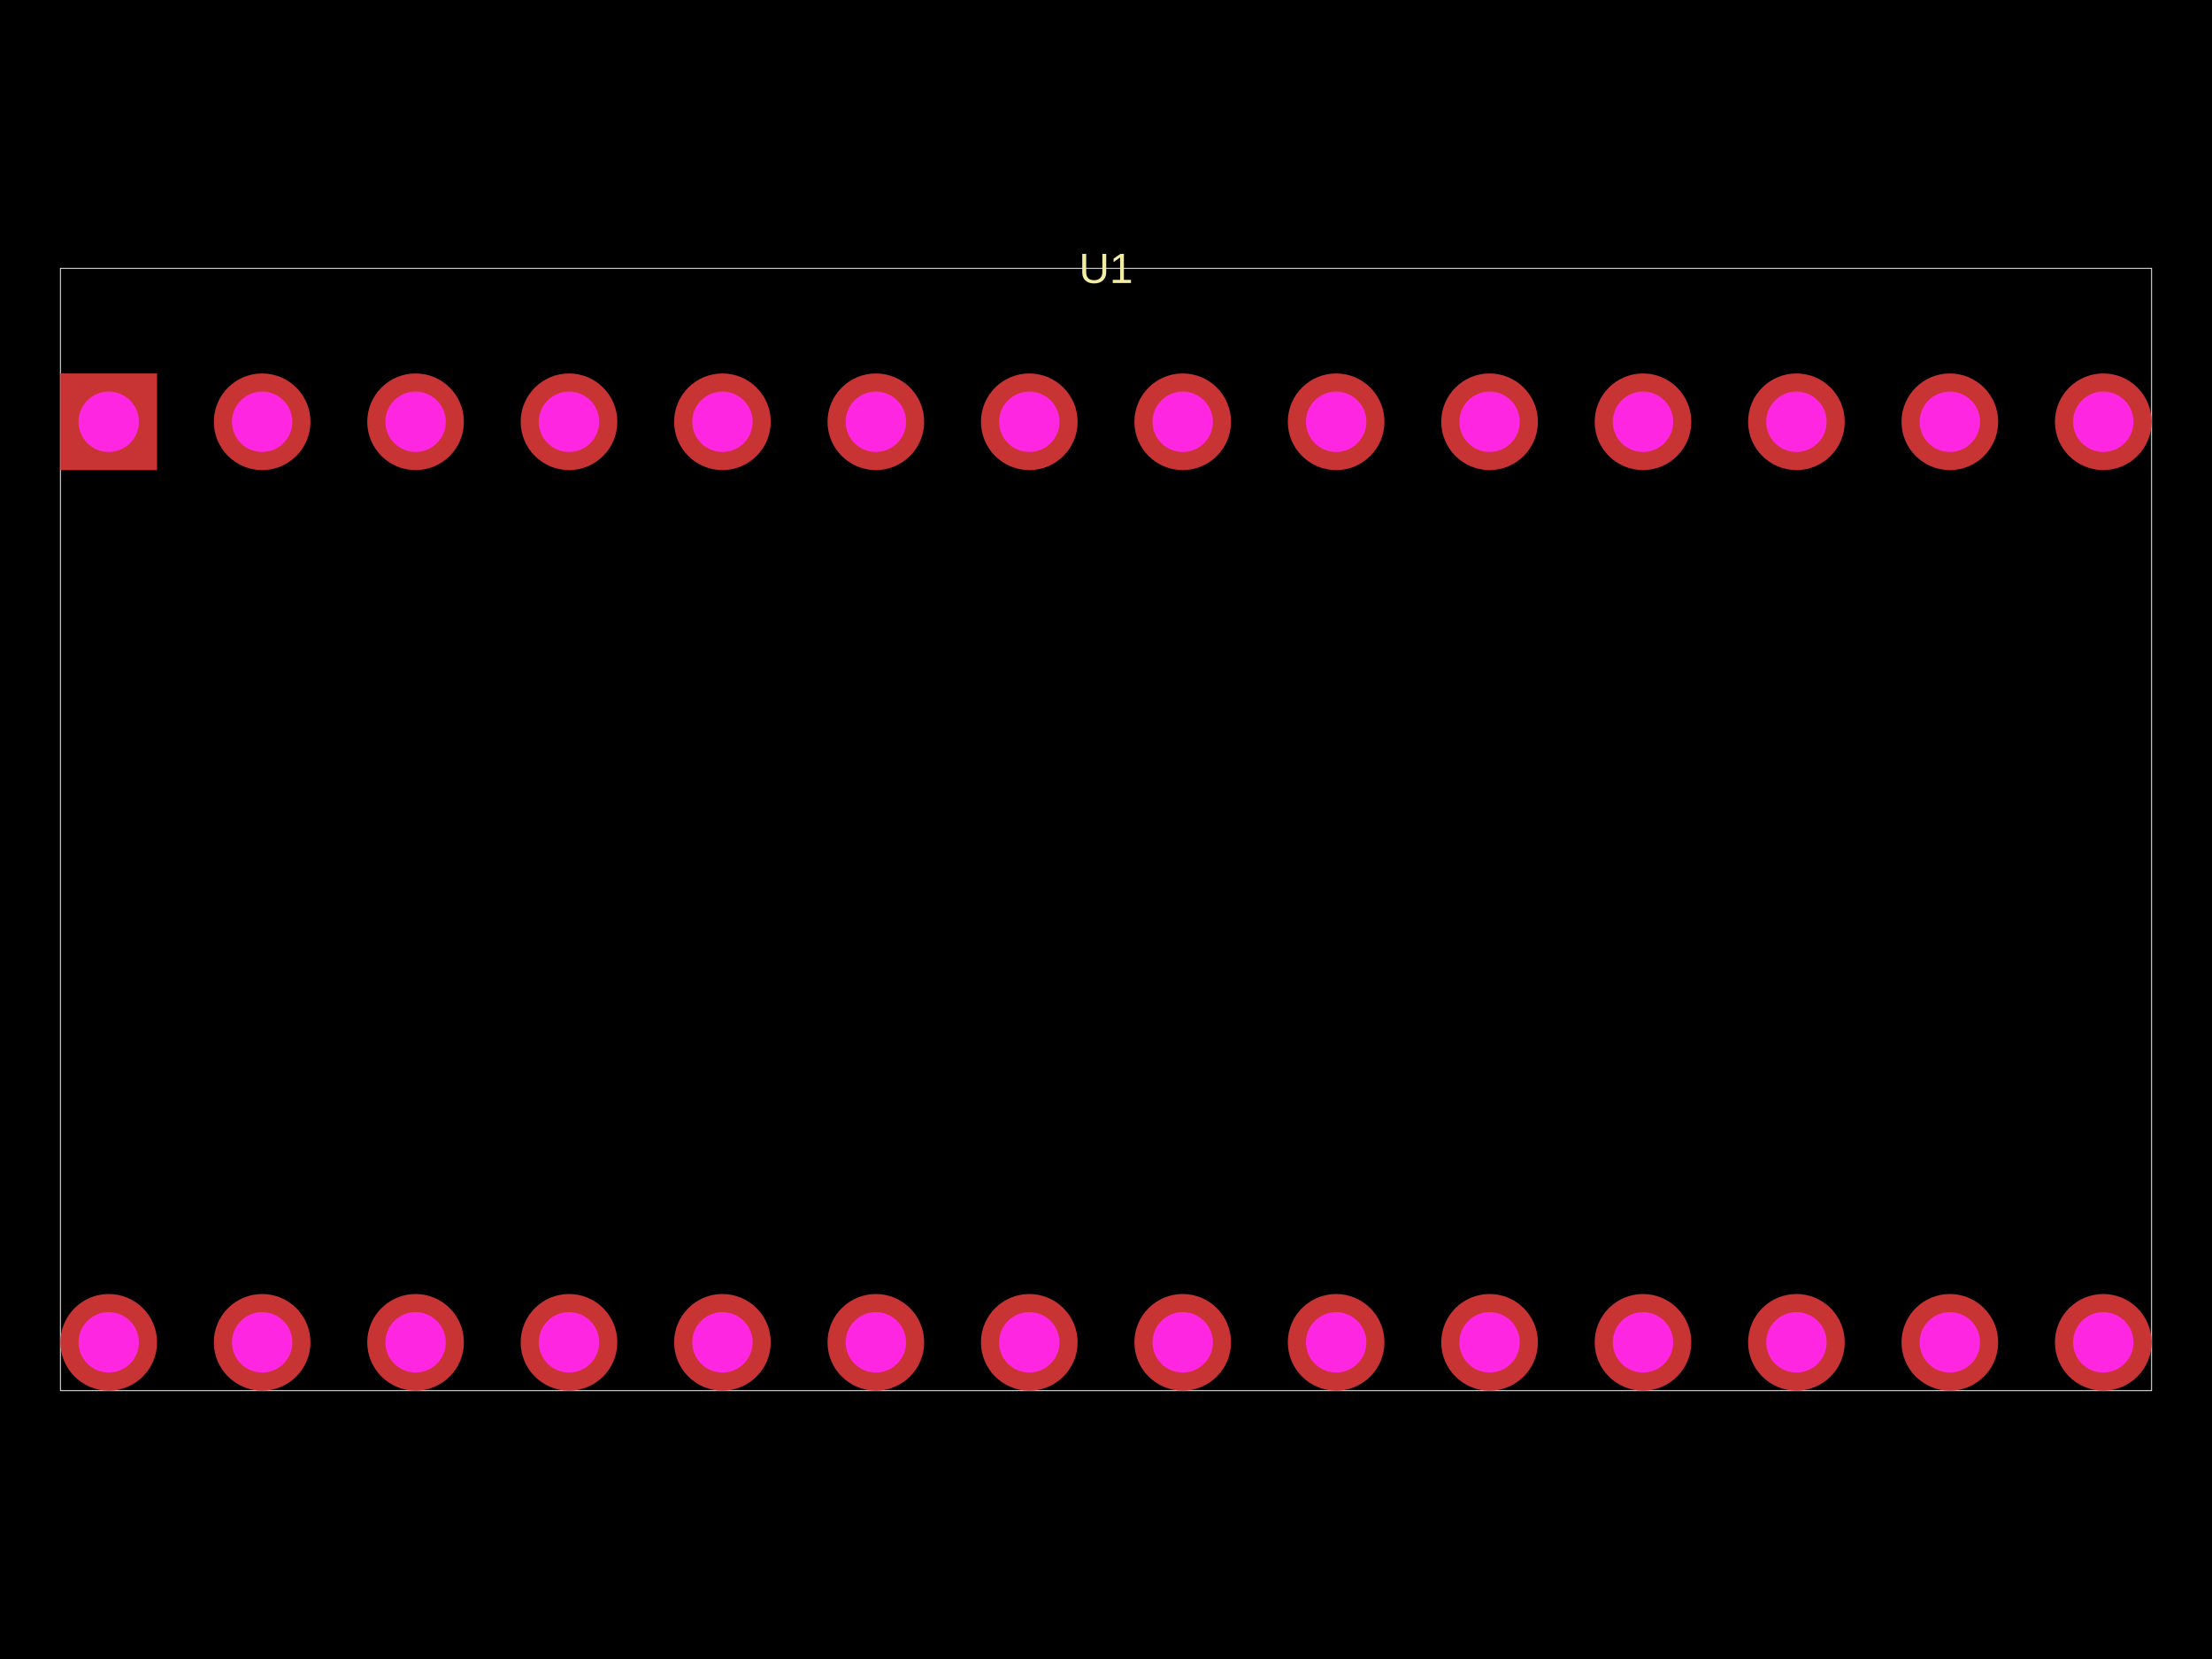
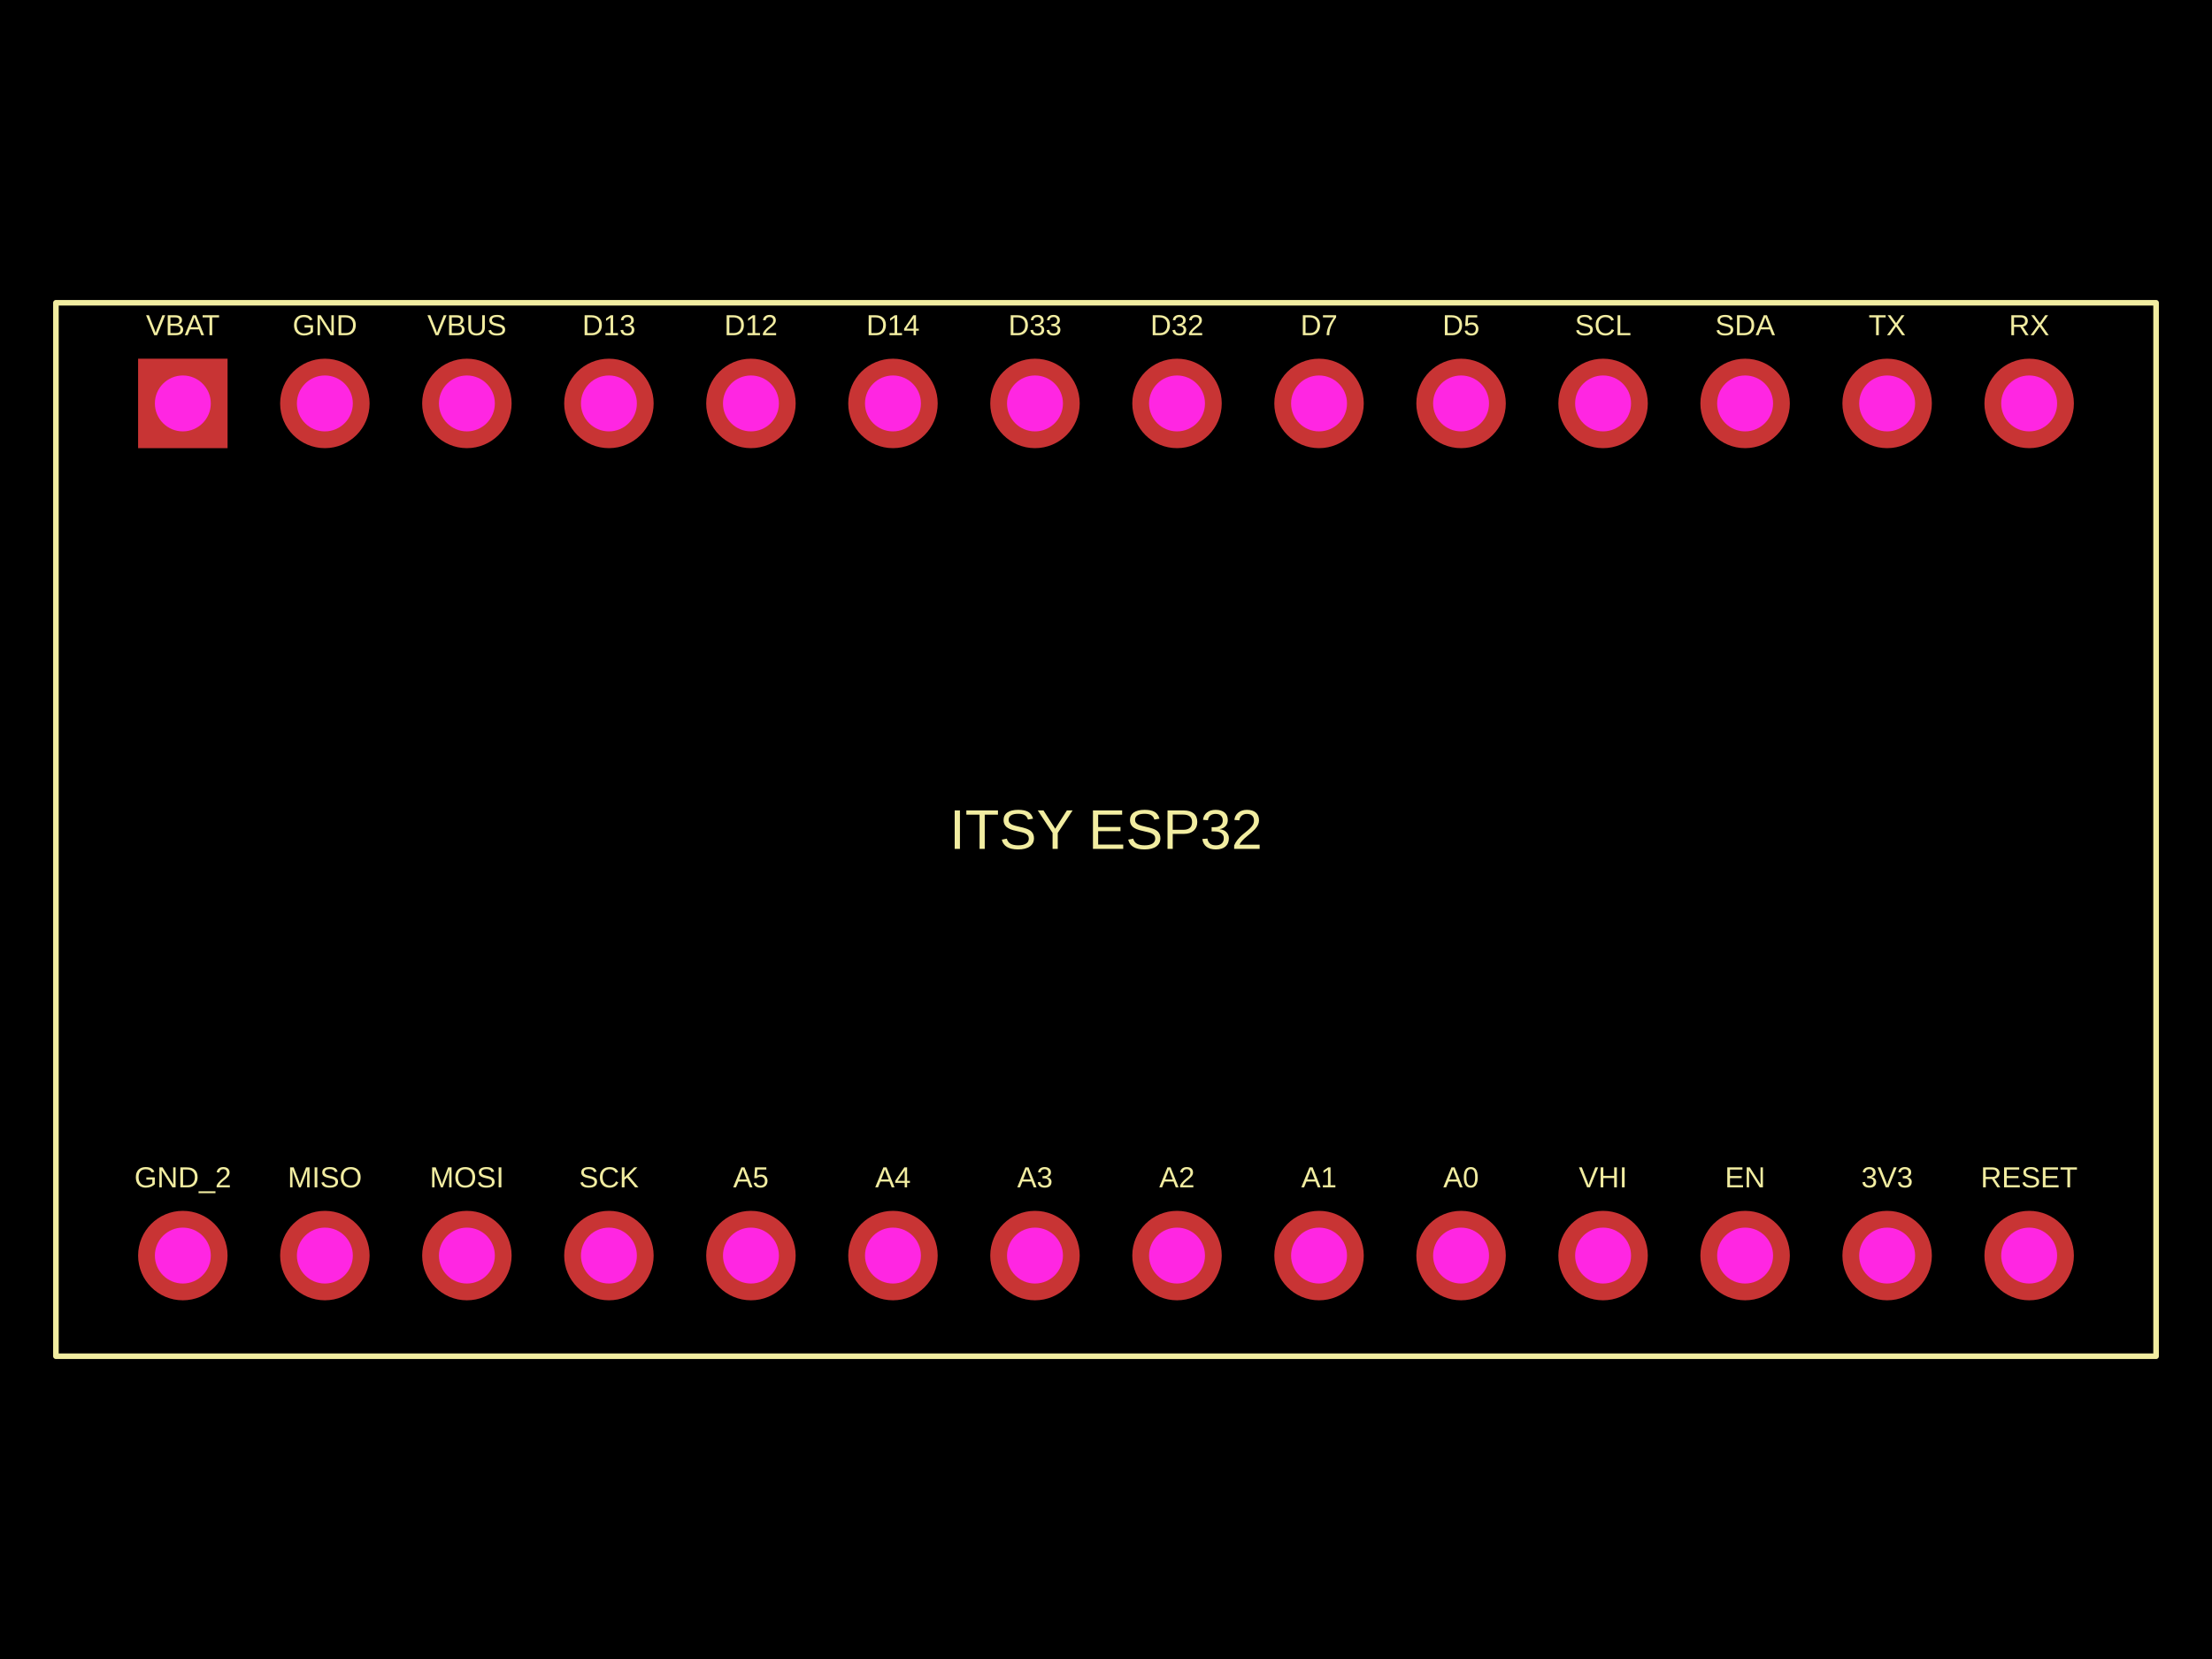
- <svg xmlns="http://www.w3.org/2000/svg" width="800" height="600" data-software-used-string="@tscircuit/core@0.0.1565">
+ <svg xmlns="http://www.w3.org/2000/svg" width="800" height="600" data-software-used-string="@tscircuit/core@0.0.1580">
  <style />
  <rect class="boundary" x="0" y="0" fill="#000" width="800" height="600" data-type="pcb_background" data-pcb-layer="global" />
-   <rect class="pcb-boundary" fill="none" stroke="#fff" stroke-width="0.3" x="21.846" y="97.051" width="756.308" height="405.898" data-type="pcb_boundary" data-pcb-layer="global" />
-   <text x="0" y="0" dx="0" dy="0" fill="#f2eda1" font-family="Arial, sans-serif" font-size="15.292" text-anchor="middle" dominant-baseline="central" transform="matrix(1,0,0,1,400,97.05079)" class="pcb-silkscreen-text pcb-silkscreen-top" data-pcb-silkscreen-text-id="pcb_silkscreen_text_0" stroke="none" data-type="pcb_silkscreen_text" data-pcb-layer="top">U1</text>
+   <rect class="pcb-boundary" fill="none" stroke="#fff" stroke-width="0.3" x="20.222" y="109.505" width="759.555" height="380.991" data-type="pcb_boundary" data-pcb-layer="global" />
+   <text x="0" y="0" dx="0" dy="0" fill="#f2eda1" font-family="Arial, sans-serif" font-size="10.516" text-anchor="middle" dominant-baseline="central" transform="matrix(1,0,0,1,66.1274,117.5935)" class="pcb-silkscreen-text pcb-silkscreen-top" data-pcb-silkscreen-text-id="pcb_silkscreen_text_0" stroke="none" data-type="pcb_silkscreen_text" data-pcb-layer="top">VBAT</text>
+   <text x="0" y="0" dx="0" dy="0" fill="#f2eda1" font-family="Arial, sans-serif" font-size="10.516" text-anchor="middle" dominant-baseline="central" transform="matrix(1,0,0,1,117.4924,117.5935)" class="pcb-silkscreen-text pcb-silkscreen-top" data-pcb-silkscreen-text-id="pcb_silkscreen_text_1" stroke="none" data-type="pcb_silkscreen_text" data-pcb-layer="top">GND</text>
+   <text x="0" y="0" dx="0" dy="0" fill="#f2eda1" font-family="Arial, sans-serif" font-size="10.516" text-anchor="middle" dominant-baseline="central" transform="matrix(1,0,0,1,168.8574,117.5935)" class="pcb-silkscreen-text pcb-silkscreen-top" data-pcb-silkscreen-text-id="pcb_silkscreen_text_2" stroke="none" data-type="pcb_silkscreen_text" data-pcb-layer="top">VBUS</text>
+   <text x="0" y="0" dx="0" dy="0" fill="#f2eda1" font-family="Arial, sans-serif" font-size="10.516" text-anchor="middle" dominant-baseline="central" transform="matrix(1,0,0,1,220.2224,117.5935)" class="pcb-silkscreen-text pcb-silkscreen-top" data-pcb-silkscreen-text-id="pcb_silkscreen_text_3" stroke="none" data-type="pcb_silkscreen_text" data-pcb-layer="top">D13</text>
+   <text x="0" y="0" dx="0" dy="0" fill="#f2eda1" font-family="Arial, sans-serif" font-size="10.516" text-anchor="middle" dominant-baseline="central" transform="matrix(1,0,0,1,271.5875,117.5935)" class="pcb-silkscreen-text pcb-silkscreen-top" data-pcb-silkscreen-text-id="pcb_silkscreen_text_4" stroke="none" data-type="pcb_silkscreen_text" data-pcb-layer="top">D12</text>
+   <text x="0" y="0" dx="0" dy="0" fill="#f2eda1" font-family="Arial, sans-serif" font-size="10.516" text-anchor="middle" dominant-baseline="central" transform="matrix(1,0,0,1,322.9525,117.5935)" class="pcb-silkscreen-text pcb-silkscreen-top" data-pcb-silkscreen-text-id="pcb_silkscreen_text_5" stroke="none" data-type="pcb_silkscreen_text" data-pcb-layer="top">D14</text>
+   <text x="0" y="0" dx="0" dy="0" fill="#f2eda1" font-family="Arial, sans-serif" font-size="10.516" text-anchor="middle" dominant-baseline="central" transform="matrix(1,0,0,1,374.3175,117.5935)" class="pcb-silkscreen-text pcb-silkscreen-top" data-pcb-silkscreen-text-id="pcb_silkscreen_text_6" stroke="none" data-type="pcb_silkscreen_text" data-pcb-layer="top">D33</text>
+   <text x="0" y="0" dx="0" dy="0" fill="#f2eda1" font-family="Arial, sans-serif" font-size="10.516" text-anchor="middle" dominant-baseline="central" transform="matrix(1,0,0,1,425.6825,117.5935)" class="pcb-silkscreen-text pcb-silkscreen-top" data-pcb-silkscreen-text-id="pcb_silkscreen_text_7" stroke="none" data-type="pcb_silkscreen_text" data-pcb-layer="top">D32</text>
+   <text x="0" y="0" dx="0" dy="0" fill="#f2eda1" font-family="Arial, sans-serif" font-size="10.516" text-anchor="middle" dominant-baseline="central" transform="matrix(1,0,0,1,477.0475,117.5935)" class="pcb-silkscreen-text pcb-silkscreen-top" data-pcb-silkscreen-text-id="pcb_silkscreen_text_8" stroke="none" data-type="pcb_silkscreen_text" data-pcb-layer="top">D7</text>
+   <text x="0" y="0" dx="0" dy="0" fill="#f2eda1" font-family="Arial, sans-serif" font-size="10.516" text-anchor="middle" dominant-baseline="central" transform="matrix(1,0,0,1,528.4125,117.5935)" class="pcb-silkscreen-text pcb-silkscreen-top" data-pcb-silkscreen-text-id="pcb_silkscreen_text_9" stroke="none" data-type="pcb_silkscreen_text" data-pcb-layer="top">D5</text>
+   <text x="0" y="0" dx="0" dy="0" fill="#f2eda1" font-family="Arial, sans-serif" font-size="10.516" text-anchor="middle" dominant-baseline="central" transform="matrix(1,0,0,1,579.7776,117.5935)" class="pcb-silkscreen-text pcb-silkscreen-top" data-pcb-silkscreen-text-id="pcb_silkscreen_text_10" stroke="none" data-type="pcb_silkscreen_text" data-pcb-layer="top">SCL</text>
+   <text x="0" y="0" dx="0" dy="0" fill="#f2eda1" font-family="Arial, sans-serif" font-size="10.516" text-anchor="middle" dominant-baseline="central" transform="matrix(1,0,0,1,631.1426,117.5935)" class="pcb-silkscreen-text pcb-silkscreen-top" data-pcb-silkscreen-text-id="pcb_silkscreen_text_11" stroke="none" data-type="pcb_silkscreen_text" data-pcb-layer="top">SDA</text>
+   <text x="0" y="0" dx="0" dy="0" fill="#f2eda1" font-family="Arial, sans-serif" font-size="10.516" text-anchor="middle" dominant-baseline="central" transform="matrix(1,0,0,1,682.5076,117.5935)" class="pcb-silkscreen-text pcb-silkscreen-top" data-pcb-silkscreen-text-id="pcb_silkscreen_text_12" stroke="none" data-type="pcb_silkscreen_text" data-pcb-layer="top">TX</text>
+   <text x="0" y="0" dx="0" dy="0" fill="#f2eda1" font-family="Arial, sans-serif" font-size="10.516" text-anchor="middle" dominant-baseline="central" transform="matrix(1,0,0,1,733.8726,117.5935)" class="pcb-silkscreen-text pcb-silkscreen-top" data-pcb-silkscreen-text-id="pcb_silkscreen_text_13" stroke="none" data-type="pcb_silkscreen_text" data-pcb-layer="top">RX</text>
+   <text x="0" y="0" dx="0" dy="0" fill="#f2eda1" font-family="Arial, sans-serif" font-size="10.516" text-anchor="middle" dominant-baseline="central" transform="matrix(1,0,0,1,66.1274,425.7836)" class="pcb-silkscreen-text pcb-silkscreen-top" data-pcb-silkscreen-text-id="pcb_silkscreen_text_14" stroke="none" data-type="pcb_silkscreen_text" data-pcb-layer="top">GND_2</text>
+   <text x="0" y="0" dx="0" dy="0" fill="#f2eda1" font-family="Arial, sans-serif" font-size="10.516" text-anchor="middle" dominant-baseline="central" transform="matrix(1,0,0,1,117.4924,425.7836)" class="pcb-silkscreen-text pcb-silkscreen-top" data-pcb-silkscreen-text-id="pcb_silkscreen_text_15" stroke="none" data-type="pcb_silkscreen_text" data-pcb-layer="top">MISO</text>
+   <text x="0" y="0" dx="0" dy="0" fill="#f2eda1" font-family="Arial, sans-serif" font-size="10.516" text-anchor="middle" dominant-baseline="central" transform="matrix(1,0,0,1,168.8574,425.7836)" class="pcb-silkscreen-text pcb-silkscreen-top" data-pcb-silkscreen-text-id="pcb_silkscreen_text_16" stroke="none" data-type="pcb_silkscreen_text" data-pcb-layer="top">MOSI</text>
+   <text x="0" y="0" dx="0" dy="0" fill="#f2eda1" font-family="Arial, sans-serif" font-size="10.516" text-anchor="middle" dominant-baseline="central" transform="matrix(1,0,0,1,220.2224,425.7836)" class="pcb-silkscreen-text pcb-silkscreen-top" data-pcb-silkscreen-text-id="pcb_silkscreen_text_17" stroke="none" data-type="pcb_silkscreen_text" data-pcb-layer="top">SCK</text>
+   <text x="0" y="0" dx="0" dy="0" fill="#f2eda1" font-family="Arial, sans-serif" font-size="10.516" text-anchor="middle" dominant-baseline="central" transform="matrix(1,0,0,1,271.5875,425.7836)" class="pcb-silkscreen-text pcb-silkscreen-top" data-pcb-silkscreen-text-id="pcb_silkscreen_text_18" stroke="none" data-type="pcb_silkscreen_text" data-pcb-layer="top">A5</text>
+   <text x="0" y="0" dx="0" dy="0" fill="#f2eda1" font-family="Arial, sans-serif" font-size="10.516" text-anchor="middle" dominant-baseline="central" transform="matrix(1,0,0,1,322.9525,425.7836)" class="pcb-silkscreen-text pcb-silkscreen-top" data-pcb-silkscreen-text-id="pcb_silkscreen_text_19" stroke="none" data-type="pcb_silkscreen_text" data-pcb-layer="top">A4</text>
+   <text x="0" y="0" dx="0" dy="0" fill="#f2eda1" font-family="Arial, sans-serif" font-size="10.516" text-anchor="middle" dominant-baseline="central" transform="matrix(1,0,0,1,374.3175,425.7836)" class="pcb-silkscreen-text pcb-silkscreen-top" data-pcb-silkscreen-text-id="pcb_silkscreen_text_20" stroke="none" data-type="pcb_silkscreen_text" data-pcb-layer="top">A3</text>
+   <text x="0" y="0" dx="0" dy="0" fill="#f2eda1" font-family="Arial, sans-serif" font-size="10.516" text-anchor="middle" dominant-baseline="central" transform="matrix(1,0,0,1,425.6825,425.7836)" class="pcb-silkscreen-text pcb-silkscreen-top" data-pcb-silkscreen-text-id="pcb_silkscreen_text_21" stroke="none" data-type="pcb_silkscreen_text" data-pcb-layer="top">A2</text>
+   <text x="0" y="0" dx="0" dy="0" fill="#f2eda1" font-family="Arial, sans-serif" font-size="10.516" text-anchor="middle" dominant-baseline="central" transform="matrix(1,0,0,1,477.0475,425.7836)" class="pcb-silkscreen-text pcb-silkscreen-top" data-pcb-silkscreen-text-id="pcb_silkscreen_text_22" stroke="none" data-type="pcb_silkscreen_text" data-pcb-layer="top">A1</text>
+   <text x="0" y="0" dx="0" dy="0" fill="#f2eda1" font-family="Arial, sans-serif" font-size="10.516" text-anchor="middle" dominant-baseline="central" transform="matrix(1,0,0,1,528.4125,425.7836)" class="pcb-silkscreen-text pcb-silkscreen-top" data-pcb-silkscreen-text-id="pcb_silkscreen_text_23" stroke="none" data-type="pcb_silkscreen_text" data-pcb-layer="top">A0</text>
+   <text x="0" y="0" dx="0" dy="0" fill="#f2eda1" font-family="Arial, sans-serif" font-size="10.516" text-anchor="middle" dominant-baseline="central" transform="matrix(1,0,0,1,579.7776,425.7836)" class="pcb-silkscreen-text pcb-silkscreen-top" data-pcb-silkscreen-text-id="pcb_silkscreen_text_24" stroke="none" data-type="pcb_silkscreen_text" data-pcb-layer="top">VHI</text>
+   <text x="0" y="0" dx="0" dy="0" fill="#f2eda1" font-family="Arial, sans-serif" font-size="10.516" text-anchor="middle" dominant-baseline="central" transform="matrix(1,0,0,1,631.1426,425.7836)" class="pcb-silkscreen-text pcb-silkscreen-top" data-pcb-silkscreen-text-id="pcb_silkscreen_text_25" stroke="none" data-type="pcb_silkscreen_text" data-pcb-layer="top">EN</text>
+   <text x="0" y="0" dx="0" dy="0" fill="#f2eda1" font-family="Arial, sans-serif" font-size="10.516" text-anchor="middle" dominant-baseline="central" transform="matrix(1,0,0,1,682.5076,425.7836)" class="pcb-silkscreen-text pcb-silkscreen-top" data-pcb-silkscreen-text-id="pcb_silkscreen_text_26" stroke="none" data-type="pcb_silkscreen_text" data-pcb-layer="top">3V3</text>
+   <text x="0" y="0" dx="0" dy="0" fill="#f2eda1" font-family="Arial, sans-serif" font-size="10.516" text-anchor="middle" dominant-baseline="central" transform="matrix(1,0,0,1,733.8726,425.7836)" class="pcb-silkscreen-text pcb-silkscreen-top" data-pcb-silkscreen-text-id="pcb_silkscreen_text_27" stroke="none" data-type="pcb_silkscreen_text" data-pcb-layer="top">RESET</text>
+   <path class="pcb-silkscreen pcb-silkscreen-top" d="M 20.222 490.495 L 779.778 490.495 L 779.778 109.505 L 20.222 109.505 L 20.222 490.495 Z" fill="none" stroke="#f2eda1" stroke-width="2.022" stroke-linecap="round" stroke-linejoin="round" data-pcb-component-id="pcb_component_0" data-pcb-silkscreen-path-id="pcb_silkscreen_path_0" data-type="pcb_silkscreen_path" data-pcb-layer="top" />
+   <text x="0" y="0" dx="0" dy="0" fill="#f2eda1" font-family="Arial, sans-serif" font-size="20.222" text-anchor="middle" dominant-baseline="central" transform="matrix(1,0,0,1,400,300)" class="pcb-silkscreen-text pcb-silkscreen-top" data-pcb-silkscreen-text-id="pcb_silkscreen_text_28" stroke="none" data-type="pcb_silkscreen_text" data-pcb-layer="top">ITSY ESP32</text>
  <g data-type="pcb_plated_hole" data-pcb-layer="through" data-pad-name="U1.VBAT">
-     <rect class="pcb-hole-outer-pad" fill="rgb(200, 52, 52)" x="21.846" y="135.063" width="34.954" height="34.954" data-type="pcb_plated_hole" data-pcb-layer="top" />
-     <circle class="pcb-hole-inner" fill="#FF26E2" cx="39.323" cy="152.54" r="10.923" data-type="pcb_plated_hole_drill" data-pcb-layer="drill" />
+     <rect class="pcb-hole-outer-pad" fill="rgb(200, 52, 52)" x="49.949" y="129.727" width="32.356" height="32.356" data-type="pcb_plated_hole" data-pcb-layer="top" />
+     <circle class="pcb-hole-inner" fill="#FF26E2" cx="66.127" cy="145.905" r="10.111" data-type="pcb_plated_hole_drill" data-pcb-layer="drill" />
  </g>
  <g data-type="pcb_plated_hole" data-pcb-layer="through" data-pad-name="U1.GND">
-     <circle class="pcb-hole-outer" fill="rgb(200, 52, 52)" cx="94.812" cy="152.54" r="17.477" data-type="pcb_plated_hole" data-pcb-layer="top" />
-     <circle class="pcb-hole-inner" fill="#FF26E2" cx="94.812" cy="152.54" r="10.923" data-type="pcb_plated_hole_drill" data-pcb-layer="drill" />
+     <circle class="pcb-hole-outer" fill="rgb(200, 52, 52)" cx="117.492" cy="145.905" r="16.178" data-type="pcb_plated_hole" data-pcb-layer="top" />
+     <circle class="pcb-hole-inner" fill="#FF26E2" cx="117.492" cy="145.905" r="10.111" data-type="pcb_plated_hole_drill" data-pcb-layer="drill" />
  </g>
  <g data-type="pcb_plated_hole" data-pcb-layer="through" data-pad-name="U1.VBUS">
-     <circle class="pcb-hole-outer" fill="rgb(200, 52, 52)" cx="150.3" cy="152.54" r="17.477" data-type="pcb_plated_hole" data-pcb-layer="top" />
-     <circle class="pcb-hole-inner" fill="#FF26E2" cx="150.3" cy="152.54" r="10.923" data-type="pcb_plated_hole_drill" data-pcb-layer="drill" />
+     <circle class="pcb-hole-outer" fill="rgb(200, 52, 52)" cx="168.857" cy="145.905" r="16.178" data-type="pcb_plated_hole" data-pcb-layer="top" />
+     <circle class="pcb-hole-inner" fill="#FF26E2" cx="168.857" cy="145.905" r="10.111" data-type="pcb_plated_hole_drill" data-pcb-layer="drill" />
  </g>
  <g data-type="pcb_plated_hole" data-pcb-layer="through" data-pad-name="U1.D13">
-     <circle class="pcb-hole-outer" fill="rgb(200, 52, 52)" cx="205.789" cy="152.54" r="17.477" data-type="pcb_plated_hole" data-pcb-layer="top" />
-     <circle class="pcb-hole-inner" fill="#FF26E2" cx="205.789" cy="152.54" r="10.923" data-type="pcb_plated_hole_drill" data-pcb-layer="drill" />
+     <circle class="pcb-hole-outer" fill="rgb(200, 52, 52)" cx="220.222" cy="145.905" r="16.178" data-type="pcb_plated_hole" data-pcb-layer="top" />
+     <circle class="pcb-hole-inner" fill="#FF26E2" cx="220.222" cy="145.905" r="10.111" data-type="pcb_plated_hole_drill" data-pcb-layer="drill" />
  </g>
  <g data-type="pcb_plated_hole" data-pcb-layer="through" data-pad-name="U1.D12">
-     <circle class="pcb-hole-outer" fill="rgb(200, 52, 52)" cx="261.278" cy="152.54" r="17.477" data-type="pcb_plated_hole" data-pcb-layer="top" />
-     <circle class="pcb-hole-inner" fill="#FF26E2" cx="261.278" cy="152.54" r="10.923" data-type="pcb_plated_hole_drill" data-pcb-layer="drill" />
+     <circle class="pcb-hole-outer" fill="rgb(200, 52, 52)" cx="271.587" cy="145.905" r="16.178" data-type="pcb_plated_hole" data-pcb-layer="top" />
+     <circle class="pcb-hole-inner" fill="#FF26E2" cx="271.587" cy="145.905" r="10.111" data-type="pcb_plated_hole_drill" data-pcb-layer="drill" />
  </g>
  <g data-type="pcb_plated_hole" data-pcb-layer="through" data-pad-name="U1.D14">
-     <circle class="pcb-hole-outer" fill="rgb(200, 52, 52)" cx="316.767" cy="152.54" r="17.477" data-type="pcb_plated_hole" data-pcb-layer="top" />
-     <circle class="pcb-hole-inner" fill="#FF26E2" cx="316.767" cy="152.54" r="10.923" data-type="pcb_plated_hole_drill" data-pcb-layer="drill" />
+     <circle class="pcb-hole-outer" fill="rgb(200, 52, 52)" cx="322.952" cy="145.905" r="16.178" data-type="pcb_plated_hole" data-pcb-layer="top" />
+     <circle class="pcb-hole-inner" fill="#FF26E2" cx="322.952" cy="145.905" r="10.111" data-type="pcb_plated_hole_drill" data-pcb-layer="drill" />
  </g>
  <g data-type="pcb_plated_hole" data-pcb-layer="through" data-pad-name="U1.D33">
-     <circle class="pcb-hole-outer" fill="rgb(200, 52, 52)" cx="372.256" cy="152.54" r="17.477" data-type="pcb_plated_hole" data-pcb-layer="top" />
-     <circle class="pcb-hole-inner" fill="#FF26E2" cx="372.256" cy="152.54" r="10.923" data-type="pcb_plated_hole_drill" data-pcb-layer="drill" />
+     <circle class="pcb-hole-outer" fill="rgb(200, 52, 52)" cx="374.317" cy="145.905" r="16.178" data-type="pcb_plated_hole" data-pcb-layer="top" />
+     <circle class="pcb-hole-inner" fill="#FF26E2" cx="374.317" cy="145.905" r="10.111" data-type="pcb_plated_hole_drill" data-pcb-layer="drill" />
  </g>
  <g data-type="pcb_plated_hole" data-pcb-layer="through" data-pad-name="U1.D32">
-     <circle class="pcb-hole-outer" fill="rgb(200, 52, 52)" cx="427.744" cy="152.54" r="17.477" data-type="pcb_plated_hole" data-pcb-layer="top" />
-     <circle class="pcb-hole-inner" fill="#FF26E2" cx="427.744" cy="152.54" r="10.923" data-type="pcb_plated_hole_drill" data-pcb-layer="drill" />
+     <circle class="pcb-hole-outer" fill="rgb(200, 52, 52)" cx="425.683" cy="145.905" r="16.178" data-type="pcb_plated_hole" data-pcb-layer="top" />
+     <circle class="pcb-hole-inner" fill="#FF26E2" cx="425.683" cy="145.905" r="10.111" data-type="pcb_plated_hole_drill" data-pcb-layer="drill" />
  </g>
  <g data-type="pcb_plated_hole" data-pcb-layer="through" data-pad-name="U1.D7">
-     <circle class="pcb-hole-outer" fill="rgb(200, 52, 52)" cx="483.233" cy="152.54" r="17.477" data-type="pcb_plated_hole" data-pcb-layer="top" />
-     <circle class="pcb-hole-inner" fill="#FF26E2" cx="483.233" cy="152.54" r="10.923" data-type="pcb_plated_hole_drill" data-pcb-layer="drill" />
+     <circle class="pcb-hole-outer" fill="rgb(200, 52, 52)" cx="477.048" cy="145.905" r="16.178" data-type="pcb_plated_hole" data-pcb-layer="top" />
+     <circle class="pcb-hole-inner" fill="#FF26E2" cx="477.048" cy="145.905" r="10.111" data-type="pcb_plated_hole_drill" data-pcb-layer="drill" />
  </g>
  <g data-type="pcb_plated_hole" data-pcb-layer="through" data-pad-name="U1.D5">
-     <circle class="pcb-hole-outer" fill="rgb(200, 52, 52)" cx="538.722" cy="152.54" r="17.477" data-type="pcb_plated_hole" data-pcb-layer="top" />
-     <circle class="pcb-hole-inner" fill="#FF26E2" cx="538.722" cy="152.54" r="10.923" data-type="pcb_plated_hole_drill" data-pcb-layer="drill" />
+     <circle class="pcb-hole-outer" fill="rgb(200, 52, 52)" cx="528.413" cy="145.905" r="16.178" data-type="pcb_plated_hole" data-pcb-layer="top" />
+     <circle class="pcb-hole-inner" fill="#FF26E2" cx="528.413" cy="145.905" r="10.111" data-type="pcb_plated_hole_drill" data-pcb-layer="drill" />
  </g>
  <g data-type="pcb_plated_hole" data-pcb-layer="through" data-pad-name="U1.SCL">
-     <circle class="pcb-hole-outer" fill="rgb(200, 52, 52)" cx="594.211" cy="152.54" r="17.477" data-type="pcb_plated_hole" data-pcb-layer="top" />
-     <circle class="pcb-hole-inner" fill="#FF26E2" cx="594.211" cy="152.54" r="10.923" data-type="pcb_plated_hole_drill" data-pcb-layer="drill" />
+     <circle class="pcb-hole-outer" fill="rgb(200, 52, 52)" cx="579.778" cy="145.905" r="16.178" data-type="pcb_plated_hole" data-pcb-layer="top" />
+     <circle class="pcb-hole-inner" fill="#FF26E2" cx="579.778" cy="145.905" r="10.111" data-type="pcb_plated_hole_drill" data-pcb-layer="drill" />
  </g>
  <g data-type="pcb_plated_hole" data-pcb-layer="through" data-pad-name="U1.SDA">
-     <circle class="pcb-hole-outer" fill="rgb(200, 52, 52)" cx="649.7" cy="152.54" r="17.477" data-type="pcb_plated_hole" data-pcb-layer="top" />
-     <circle class="pcb-hole-inner" fill="#FF26E2" cx="649.7" cy="152.54" r="10.923" data-type="pcb_plated_hole_drill" data-pcb-layer="drill" />
+     <circle class="pcb-hole-outer" fill="rgb(200, 52, 52)" cx="631.143" cy="145.905" r="16.178" data-type="pcb_plated_hole" data-pcb-layer="top" />
+     <circle class="pcb-hole-inner" fill="#FF26E2" cx="631.143" cy="145.905" r="10.111" data-type="pcb_plated_hole_drill" data-pcb-layer="drill" />
  </g>
  <g data-type="pcb_plated_hole" data-pcb-layer="through" data-pad-name="U1.TX">
-     <circle class="pcb-hole-outer" fill="rgb(200, 52, 52)" cx="705.188" cy="152.54" r="17.477" data-type="pcb_plated_hole" data-pcb-layer="top" />
-     <circle class="pcb-hole-inner" fill="#FF26E2" cx="705.188" cy="152.54" r="10.923" data-type="pcb_plated_hole_drill" data-pcb-layer="drill" />
+     <circle class="pcb-hole-outer" fill="rgb(200, 52, 52)" cx="682.508" cy="145.905" r="16.178" data-type="pcb_plated_hole" data-pcb-layer="top" />
+     <circle class="pcb-hole-inner" fill="#FF26E2" cx="682.508" cy="145.905" r="10.111" data-type="pcb_plated_hole_drill" data-pcb-layer="drill" />
  </g>
  <g data-type="pcb_plated_hole" data-pcb-layer="through" data-pad-name="U1.RX">
-     <circle class="pcb-hole-outer" fill="rgb(200, 52, 52)" cx="760.677" cy="152.54" r="17.477" data-type="pcb_plated_hole" data-pcb-layer="top" />
-     <circle class="pcb-hole-inner" fill="#FF26E2" cx="760.677" cy="152.54" r="10.923" data-type="pcb_plated_hole_drill" data-pcb-layer="drill" />
+     <circle class="pcb-hole-outer" fill="rgb(200, 52, 52)" cx="733.873" cy="145.905" r="16.178" data-type="pcb_plated_hole" data-pcb-layer="top" />
+     <circle class="pcb-hole-inner" fill="#FF26E2" cx="733.873" cy="145.905" r="10.111" data-type="pcb_plated_hole_drill" data-pcb-layer="drill" />
  </g>
-   <g data-type="pcb_plated_hole" data-pcb-layer="through" data-pad-name="U1.GND">
-     <circle class="pcb-hole-outer" fill="rgb(200, 52, 52)" cx="39.323" cy="485.472" r="17.477" data-type="pcb_plated_hole" data-pcb-layer="top" />
-     <circle class="pcb-hole-inner" fill="#FF26E2" cx="39.323" cy="485.472" r="10.923" data-type="pcb_plated_hole_drill" data-pcb-layer="drill" />
+   <g data-type="pcb_plated_hole" data-pcb-layer="through" data-pad-name="U1.GND_2">
+     <circle class="pcb-hole-outer" fill="rgb(200, 52, 52)" cx="66.127" cy="454.095" r="16.178" data-type="pcb_plated_hole" data-pcb-layer="top" />
+     <circle class="pcb-hole-inner" fill="#FF26E2" cx="66.127" cy="454.095" r="10.111" data-type="pcb_plated_hole_drill" data-pcb-layer="drill" />
  </g>
  <g data-type="pcb_plated_hole" data-pcb-layer="through" data-pad-name="U1.MISO">
-     <circle class="pcb-hole-outer" fill="rgb(200, 52, 52)" cx="94.812" cy="485.472" r="17.477" data-type="pcb_plated_hole" data-pcb-layer="top" />
-     <circle class="pcb-hole-inner" fill="#FF26E2" cx="94.812" cy="485.472" r="10.923" data-type="pcb_plated_hole_drill" data-pcb-layer="drill" />
+     <circle class="pcb-hole-outer" fill="rgb(200, 52, 52)" cx="117.492" cy="454.095" r="16.178" data-type="pcb_plated_hole" data-pcb-layer="top" />
+     <circle class="pcb-hole-inner" fill="#FF26E2" cx="117.492" cy="454.095" r="10.111" data-type="pcb_plated_hole_drill" data-pcb-layer="drill" />
  </g>
  <g data-type="pcb_plated_hole" data-pcb-layer="through" data-pad-name="U1.MOSI">
-     <circle class="pcb-hole-outer" fill="rgb(200, 52, 52)" cx="150.3" cy="485.472" r="17.477" data-type="pcb_plated_hole" data-pcb-layer="top" />
-     <circle class="pcb-hole-inner" fill="#FF26E2" cx="150.3" cy="485.472" r="10.923" data-type="pcb_plated_hole_drill" data-pcb-layer="drill" />
+     <circle class="pcb-hole-outer" fill="rgb(200, 52, 52)" cx="168.857" cy="454.095" r="16.178" data-type="pcb_plated_hole" data-pcb-layer="top" />
+     <circle class="pcb-hole-inner" fill="#FF26E2" cx="168.857" cy="454.095" r="10.111" data-type="pcb_plated_hole_drill" data-pcb-layer="drill" />
  </g>
  <g data-type="pcb_plated_hole" data-pcb-layer="through" data-pad-name="U1.SCK">
-     <circle class="pcb-hole-outer" fill="rgb(200, 52, 52)" cx="205.789" cy="485.472" r="17.477" data-type="pcb_plated_hole" data-pcb-layer="top" />
-     <circle class="pcb-hole-inner" fill="#FF26E2" cx="205.789" cy="485.472" r="10.923" data-type="pcb_plated_hole_drill" data-pcb-layer="drill" />
+     <circle class="pcb-hole-outer" fill="rgb(200, 52, 52)" cx="220.222" cy="454.095" r="16.178" data-type="pcb_plated_hole" data-pcb-layer="top" />
+     <circle class="pcb-hole-inner" fill="#FF26E2" cx="220.222" cy="454.095" r="10.111" data-type="pcb_plated_hole_drill" data-pcb-layer="drill" />
  </g>
  <g data-type="pcb_plated_hole" data-pcb-layer="through" data-pad-name="U1.A5">
-     <circle class="pcb-hole-outer" fill="rgb(200, 52, 52)" cx="261.278" cy="485.472" r="17.477" data-type="pcb_plated_hole" data-pcb-layer="top" />
-     <circle class="pcb-hole-inner" fill="#FF26E2" cx="261.278" cy="485.472" r="10.923" data-type="pcb_plated_hole_drill" data-pcb-layer="drill" />
+     <circle class="pcb-hole-outer" fill="rgb(200, 52, 52)" cx="271.587" cy="454.095" r="16.178" data-type="pcb_plated_hole" data-pcb-layer="top" />
+     <circle class="pcb-hole-inner" fill="#FF26E2" cx="271.587" cy="454.095" r="10.111" data-type="pcb_plated_hole_drill" data-pcb-layer="drill" />
  </g>
  <g data-type="pcb_plated_hole" data-pcb-layer="through" data-pad-name="U1.A4">
-     <circle class="pcb-hole-outer" fill="rgb(200, 52, 52)" cx="316.767" cy="485.472" r="17.477" data-type="pcb_plated_hole" data-pcb-layer="top" />
-     <circle class="pcb-hole-inner" fill="#FF26E2" cx="316.767" cy="485.472" r="10.923" data-type="pcb_plated_hole_drill" data-pcb-layer="drill" />
+     <circle class="pcb-hole-outer" fill="rgb(200, 52, 52)" cx="322.952" cy="454.095" r="16.178" data-type="pcb_plated_hole" data-pcb-layer="top" />
+     <circle class="pcb-hole-inner" fill="#FF26E2" cx="322.952" cy="454.095" r="10.111" data-type="pcb_plated_hole_drill" data-pcb-layer="drill" />
  </g>
  <g data-type="pcb_plated_hole" data-pcb-layer="through" data-pad-name="U1.A3">
-     <circle class="pcb-hole-outer" fill="rgb(200, 52, 52)" cx="372.256" cy="485.472" r="17.477" data-type="pcb_plated_hole" data-pcb-layer="top" />
-     <circle class="pcb-hole-inner" fill="#FF26E2" cx="372.256" cy="485.472" r="10.923" data-type="pcb_plated_hole_drill" data-pcb-layer="drill" />
+     <circle class="pcb-hole-outer" fill="rgb(200, 52, 52)" cx="374.317" cy="454.095" r="16.178" data-type="pcb_plated_hole" data-pcb-layer="top" />
+     <circle class="pcb-hole-inner" fill="#FF26E2" cx="374.317" cy="454.095" r="10.111" data-type="pcb_plated_hole_drill" data-pcb-layer="drill" />
  </g>
  <g data-type="pcb_plated_hole" data-pcb-layer="through" data-pad-name="U1.A2">
-     <circle class="pcb-hole-outer" fill="rgb(200, 52, 52)" cx="427.744" cy="485.472" r="17.477" data-type="pcb_plated_hole" data-pcb-layer="top" />
-     <circle class="pcb-hole-inner" fill="#FF26E2" cx="427.744" cy="485.472" r="10.923" data-type="pcb_plated_hole_drill" data-pcb-layer="drill" />
+     <circle class="pcb-hole-outer" fill="rgb(200, 52, 52)" cx="425.683" cy="454.095" r="16.178" data-type="pcb_plated_hole" data-pcb-layer="top" />
+     <circle class="pcb-hole-inner" fill="#FF26E2" cx="425.683" cy="454.095" r="10.111" data-type="pcb_plated_hole_drill" data-pcb-layer="drill" />
  </g>
  <g data-type="pcb_plated_hole" data-pcb-layer="through" data-pad-name="U1.A1">
-     <circle class="pcb-hole-outer" fill="rgb(200, 52, 52)" cx="483.233" cy="485.472" r="17.477" data-type="pcb_plated_hole" data-pcb-layer="top" />
-     <circle class="pcb-hole-inner" fill="#FF26E2" cx="483.233" cy="485.472" r="10.923" data-type="pcb_plated_hole_drill" data-pcb-layer="drill" />
+     <circle class="pcb-hole-outer" fill="rgb(200, 52, 52)" cx="477.048" cy="454.095" r="16.178" data-type="pcb_plated_hole" data-pcb-layer="top" />
+     <circle class="pcb-hole-inner" fill="#FF26E2" cx="477.048" cy="454.095" r="10.111" data-type="pcb_plated_hole_drill" data-pcb-layer="drill" />
  </g>
  <g data-type="pcb_plated_hole" data-pcb-layer="through" data-pad-name="U1.A0">
-     <circle class="pcb-hole-outer" fill="rgb(200, 52, 52)" cx="538.722" cy="485.472" r="17.477" data-type="pcb_plated_hole" data-pcb-layer="top" />
-     <circle class="pcb-hole-inner" fill="#FF26E2" cx="538.722" cy="485.472" r="10.923" data-type="pcb_plated_hole_drill" data-pcb-layer="drill" />
+     <circle class="pcb-hole-outer" fill="rgb(200, 52, 52)" cx="528.413" cy="454.095" r="16.178" data-type="pcb_plated_hole" data-pcb-layer="top" />
+     <circle class="pcb-hole-inner" fill="#FF26E2" cx="528.413" cy="454.095" r="10.111" data-type="pcb_plated_hole_drill" data-pcb-layer="drill" />
  </g>
  <g data-type="pcb_plated_hole" data-pcb-layer="through" data-pad-name="U1.VHI">
-     <circle class="pcb-hole-outer" fill="rgb(200, 52, 52)" cx="594.211" cy="485.472" r="17.477" data-type="pcb_plated_hole" data-pcb-layer="top" />
-     <circle class="pcb-hole-inner" fill="#FF26E2" cx="594.211" cy="485.472" r="10.923" data-type="pcb_plated_hole_drill" data-pcb-layer="drill" />
+     <circle class="pcb-hole-outer" fill="rgb(200, 52, 52)" cx="579.778" cy="454.095" r="16.178" data-type="pcb_plated_hole" data-pcb-layer="top" />
+     <circle class="pcb-hole-inner" fill="#FF26E2" cx="579.778" cy="454.095" r="10.111" data-type="pcb_plated_hole_drill" data-pcb-layer="drill" />
  </g>
  <g data-type="pcb_plated_hole" data-pcb-layer="through" data-pad-name="U1.EN">
-     <circle class="pcb-hole-outer" fill="rgb(200, 52, 52)" cx="649.7" cy="485.472" r="17.477" data-type="pcb_plated_hole" data-pcb-layer="top" />
-     <circle class="pcb-hole-inner" fill="#FF26E2" cx="649.7" cy="485.472" r="10.923" data-type="pcb_plated_hole_drill" data-pcb-layer="drill" />
+     <circle class="pcb-hole-outer" fill="rgb(200, 52, 52)" cx="631.143" cy="454.095" r="16.178" data-type="pcb_plated_hole" data-pcb-layer="top" />
+     <circle class="pcb-hole-inner" fill="#FF26E2" cx="631.143" cy="454.095" r="10.111" data-type="pcb_plated_hole_drill" data-pcb-layer="drill" />
  </g>
  <g data-type="pcb_plated_hole" data-pcb-layer="through" data-pad-name="U1.3V3">
-     <circle class="pcb-hole-outer" fill="rgb(200, 52, 52)" cx="705.188" cy="485.472" r="17.477" data-type="pcb_plated_hole" data-pcb-layer="top" />
-     <circle class="pcb-hole-inner" fill="#FF26E2" cx="705.188" cy="485.472" r="10.923" data-type="pcb_plated_hole_drill" data-pcb-layer="drill" />
+     <circle class="pcb-hole-outer" fill="rgb(200, 52, 52)" cx="682.508" cy="454.095" r="16.178" data-type="pcb_plated_hole" data-pcb-layer="top" />
+     <circle class="pcb-hole-inner" fill="#FF26E2" cx="682.508" cy="454.095" r="10.111" data-type="pcb_plated_hole_drill" data-pcb-layer="drill" />
  </g>
  <g data-type="pcb_plated_hole" data-pcb-layer="through" data-pad-name="U1.RESET">
-     <circle class="pcb-hole-outer" fill="rgb(200, 52, 52)" cx="760.677" cy="485.472" r="17.477" data-type="pcb_plated_hole" data-pcb-layer="top" />
-     <circle class="pcb-hole-inner" fill="#FF26E2" cx="760.677" cy="485.472" r="10.923" data-type="pcb_plated_hole_drill" data-pcb-layer="drill" />
+     <circle class="pcb-hole-outer" fill="rgb(200, 52, 52)" cx="733.873" cy="454.095" r="16.178" data-type="pcb_plated_hole" data-pcb-layer="top" />
+     <circle class="pcb-hole-inner" fill="#FF26E2" cx="733.873" cy="454.095" r="10.111" data-type="pcb_plated_hole_drill" data-pcb-layer="drill" />
  </g>
</svg>
